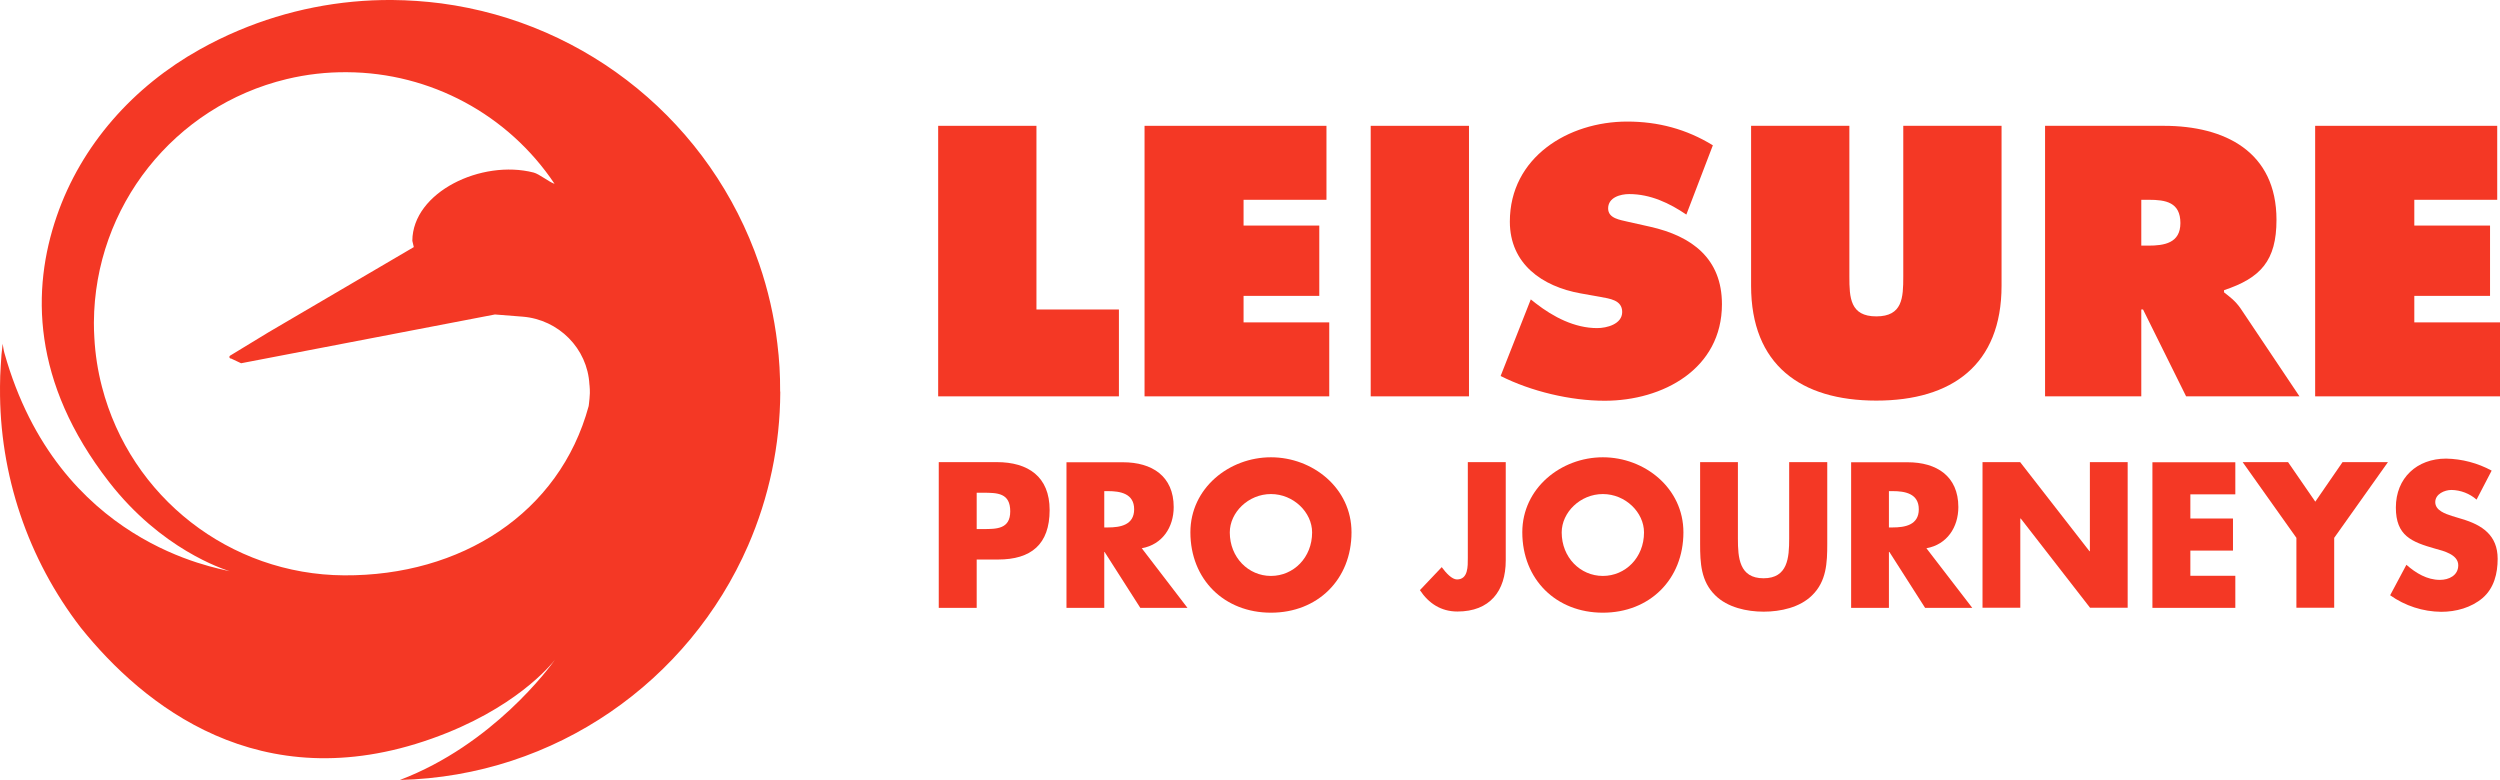
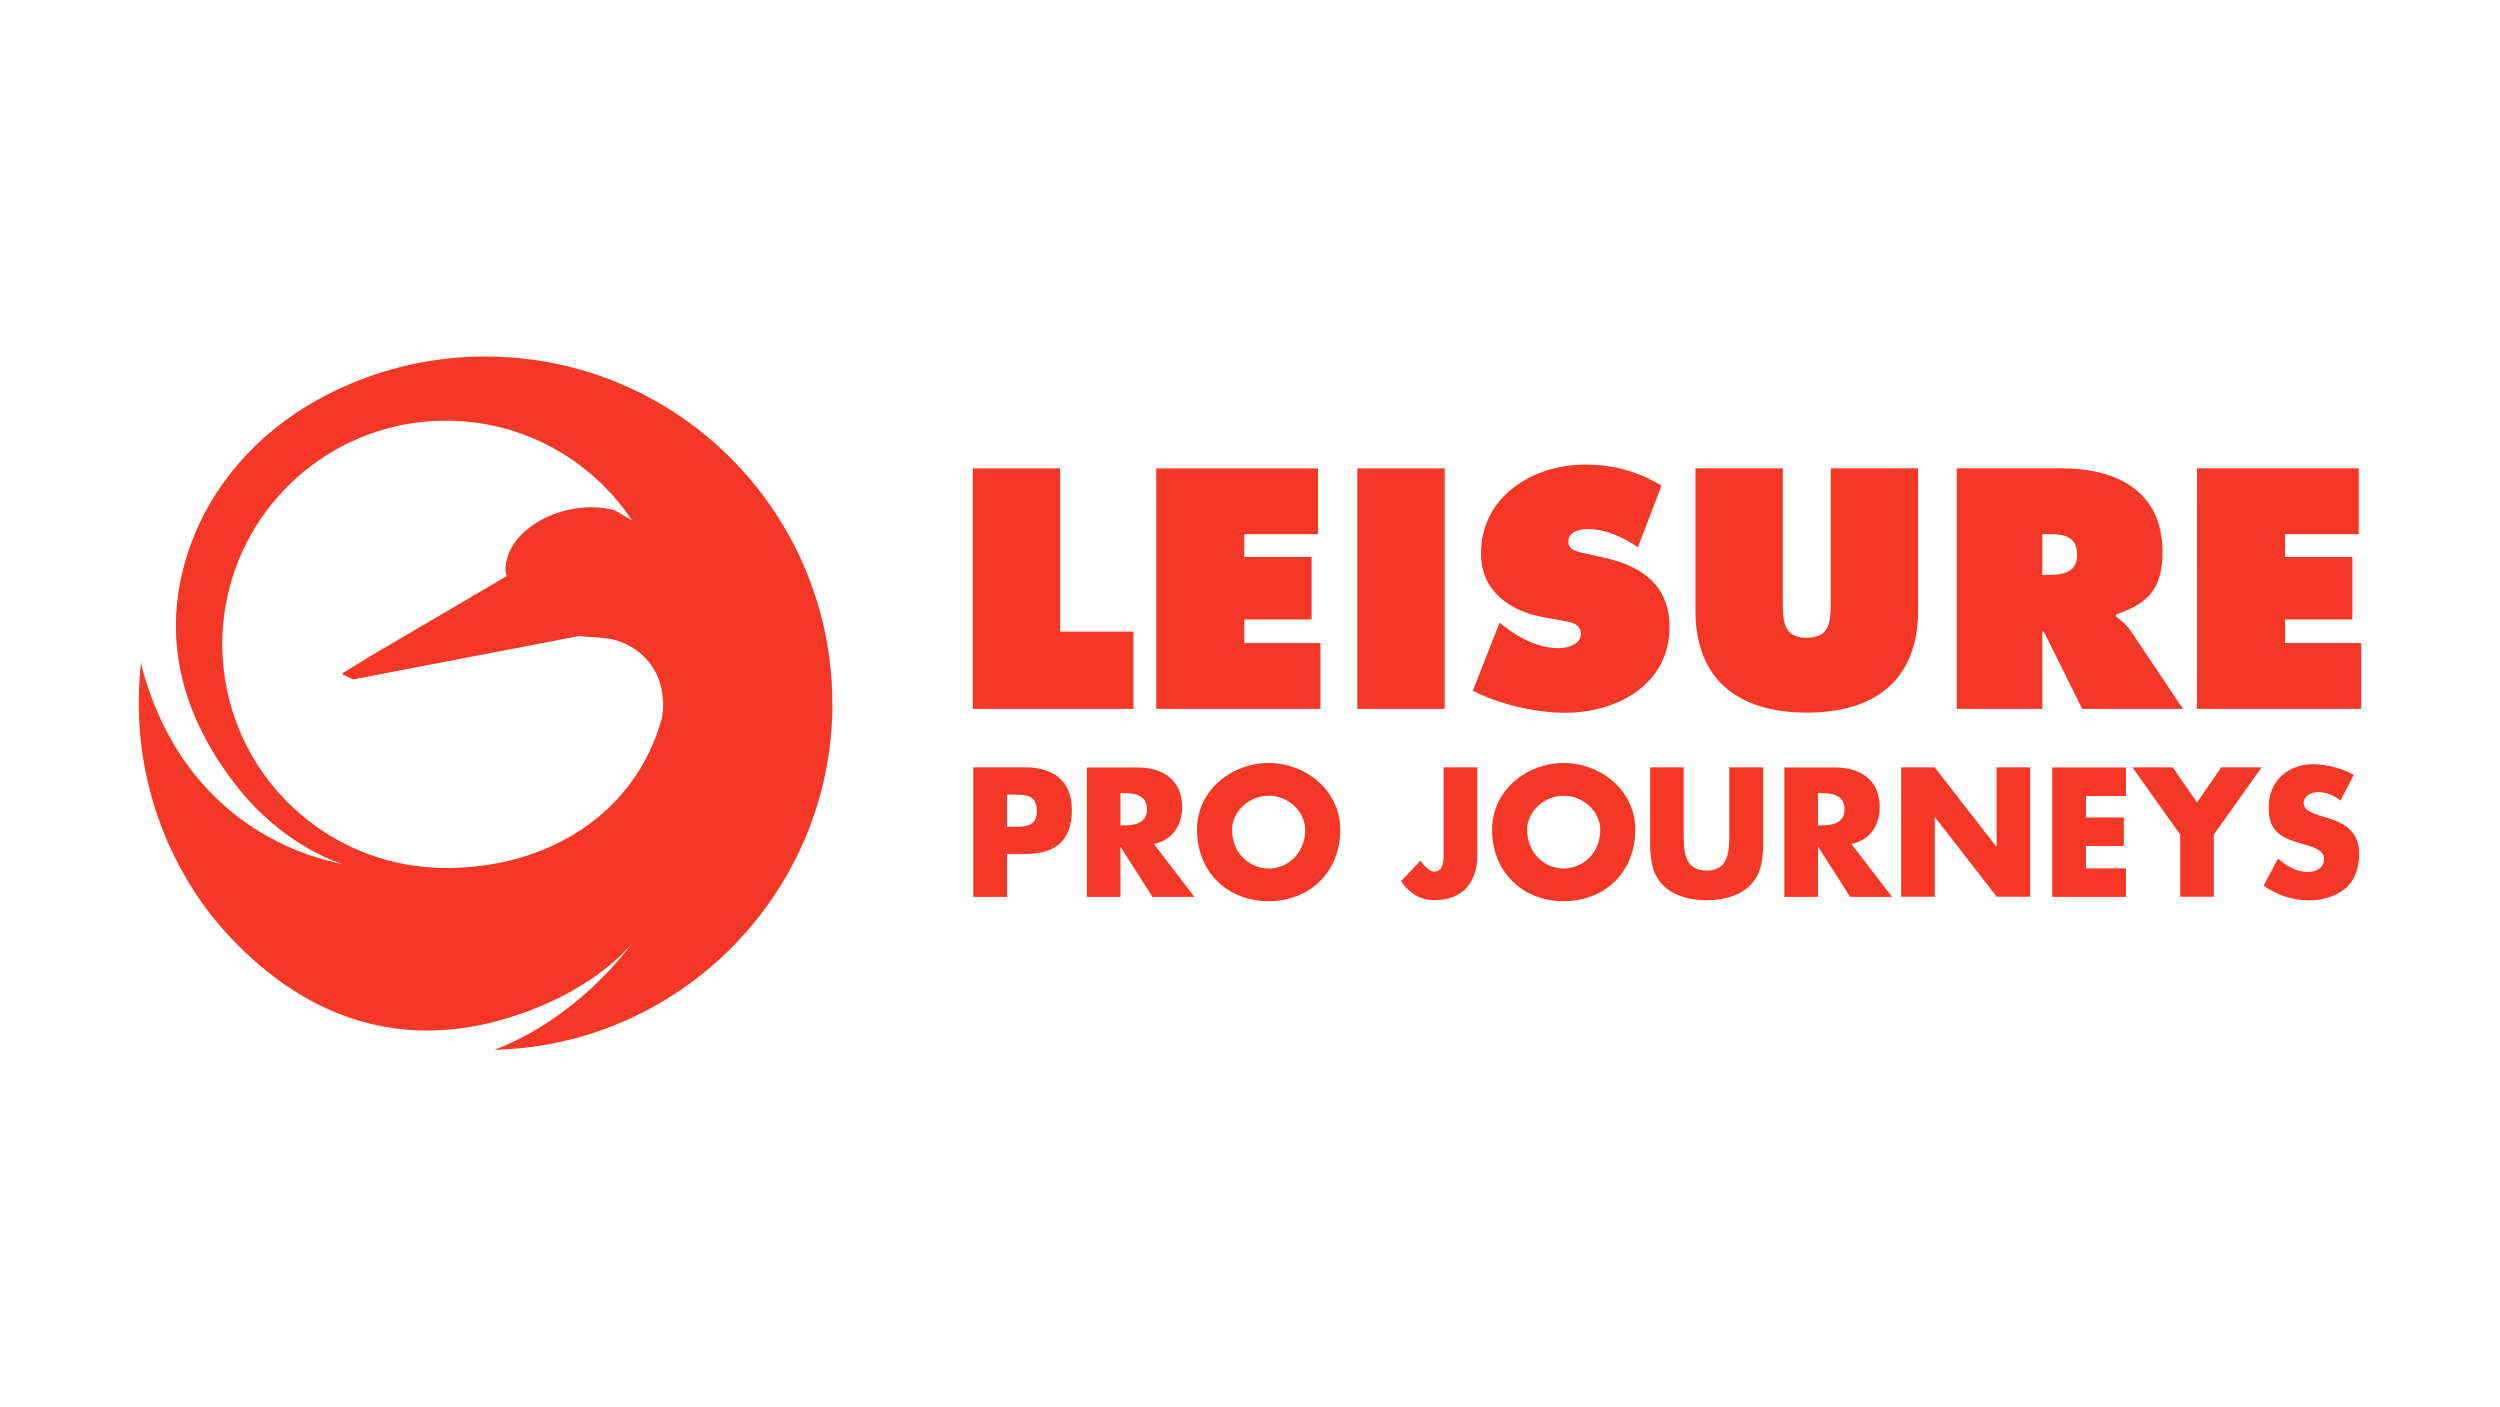
- <svg xmlns="http://www.w3.org/2000/svg" viewBox="0 0 1706.81 532.5">
-   <g fill="#f43825" transform="translate(-113.09 -269.9)">
-     <path d="m645.7 536.8a248.37 248.37 0 0 0 -1.9-32.4 259.65 259.65 0 0 0 -12.4-54.3 266.59 266.59 0 0 0 -217.1-177.9 280.87 280.87 0 0 0 -33.4-2.3 265.41 265.41 0 0 0 -104.9 20.8 261.56 261.56 0 0 0 -26.6 13c-45.1 25.2-80.8 65-97.6 113.9-17.1 49.7-17.3 113 35.7 181.3 35.7 46 77.7 59.4 82.4 61-8.2-2.4-117.1-18.4-153.8-149-.6-2.1-.8-4.2-1.2-6.3-.6 4.9-1.1 9.9-1.3 14.9-.3 4.7-.5 9.3-.5 14v1.1a264.87 264.87 0 0 0 55.2 163.9c42.5 52.9 122.1 117.4 239.5 75.7 56.8-20.1 81.3-50.2 84.2-53.9-3.6 5.1-42.4 58-105.9 82.1 106.4-2.6 197.4-67.6 237.7-160a264.83 264.83 0 0 0 22-104.7 2.48 2.48 0 0 1 -.1-.9zm-130.5 8.7-.2 1.6c-19.9 73.4-87.4 116.1-167 115.6a171.81 171.81 0 0 1 -165.3-128.7 168.21 168.21 0 0 1 -5.2-33.6c-.2-3.2-.3-6.4-.3-9.7v-.8a171.81 171.81 0 0 1 131.6-166 169.59 169.59 0 0 1 41.2-4.7 171.57 171.57 0 0 1 141.7 76.2c-3.6-1.1-10.4-6.7-14.3-7.7-35.5-9.1-82.6 13.3-82.8 46.6l1 4.3-99.1 58.1-26.3 16a1.09 1.09 0 0 0 .7 2l6.8 3.2 173.3-33.3 19 1.5c24.5 2 44.2 21.7 45.5 46.3a2.49 2.49 0 0 0 .1.8 43.49 43.49 0 0 1 .2 5.1q-.15 3.6-.6 7.2z" />
-     <path d="m753.6 355.8h67.1v125.4h56.3v59.3h-123.4z" />
-     <path d="m894.5 355.8h124.2v50.5h-56.6v17.6h51.7v48h-51.7v18.1h58.5v50.5h-126.1z" />
-     <path d="m1048.9 355.8h67.1v184.7h-67.1z" />
-     <path d="m1158.2 474.3 3.4 2.7c12 9.3 26.5 16.9 41.9 16.9 6.6 0 17.1-2.7 17.1-11s-8.8-9.1-14.9-10.3l-13.5-2.4c-26.2-4.7-48.3-20.1-48.3-49 0-43.9 39.9-68.3 80.1-68.3 21.1 0 40.4 5.1 58.5 16.2l-18.1 47.3c-11.5-7.8-24.5-14-39-14-5.9 0-14.4 2.2-14.4 9.8 0 6.9 8.3 7.8 13.5 9.1l15.2 3.4c28.4 6.4 49 21.6 49 52.9 0 44.1-40.2 65.9-80.1 65.9-23.3 0-50.2-6.4-71-16.9z" />
-     <path d="m1479.6 355.8v109.2c0 53.9-33.8 78.4-85.5 78.4s-85.5-24.5-85.5-78.4v-109.2h67.1v102.9c0 14.4.5 27.2 18.4 27.2s18.4-12.7 18.4-27.2v-102.9z" />
-     <path d="m1509.3 355.8h81.1c41.6 0 76.9 17.6 76.9 64.2 0 27.9-10.8 39.7-35.8 48v1.5c3.4 2.7 7.6 5.6 11.3 11l40.2 60h-77.4l-29.4-59.3h-1.2v59.3h-65.7zm65.7 81.8h4.7c11 0 22-1.7 22-15.4 0-14.2-10-15.9-21.6-15.9h-5.1z" />
-     <path d="m1693.8 355.8h124.2v50.5h-56.6v17.6h51.7v48h-51.7v18.1h58.5v50.5h-126.2v-184.7z" />
-     <path d="m754 585.4h39.6c21.4 0 36.1 9.9 36.1 32.7 0 23.5-12.7 33.8-35.2 33.8h-14.6v33h-25.9zm25.9 45.7h4.3c9.4 0 18.6 0 18.6-12.1 0-12.5-8.6-12.7-18.6-12.7h-4.3z" />
-     <path d="m923.8 684.9h-32.2l-24.4-38.2h-.2v38.2h-25.8v-99.4h38.6c19.7 0 34.6 9.4 34.6 30.6 0 13.7-7.7 25.6-21.8 28.1zm-56.8-54.9h2.5c8.4 0 17.9-1.6 17.9-12.4s-9.5-12.4-17.9-12.4h-2.5z" />
-     <path d="m1035.8 633.3c0 32.2-23.1 54.9-55 54.9s-55-22.7-55-54.9c0-30.1 26.4-51.2 55-51.2s55 21.1 55 51.2zm-83.1.1c0 17.1 12.7 29.7 28.1 29.7s28.1-12.5 28.1-29.7c0-13.7-12.7-26.2-28.1-26.2s-28.1 12.5-28.1 26.2z" />
-     <path d="m1141.1 585.4v67.1c0 21-10.9 34.9-33 34.9-11.1 0-19.6-5.5-25.6-14.6l14.9-15.7c2.9 4 7 8.4 10.4 8.4 7.7 0 7.4-9.1 7.4-14.6v-65.5z" />
-     <path d="m1262.4 633.3c0 32.2-23.1 54.9-55 54.9s-55-22.7-55-54.9c0-30.1 26.4-51.2 55-51.2s55 21.1 55 51.2zm-83.1.1c0 17.1 12.7 29.7 28.1 29.7s28.1-12.5 28.1-29.7c0-13.7-12.7-26.2-28.1-26.2s-28.1 12.5-28.1 26.2z" />
-     <path d="m1360.6 585.4v55.9c0 12.8-.5 25.5-10.4 35.1-8.3 8.2-21.4 11.1-33 11.1s-24.7-2.9-33-11.1c-9.9-9.6-10.4-22.3-10.4-35.1v-55.9h25.8v52.3c0 12.9.9 27 17.5 27s17.5-14.1 17.5-27v-52.3z" />
-     <path d="m1459.6 684.9h-32.2l-24.4-38.2h-.3v38.2h-25.8v-99.4h38.6c19.7 0 34.6 9.4 34.6 30.6 0 13.7-7.7 25.6-21.8 28.1zm-56.9-54.9h2.5c8.4 0 17.9-1.6 17.9-12.4s-9.5-12.4-17.9-12.4h-2.5z" />
-     <path d="m1466.5 585.4h25.8l47.3 60.8h.3v-60.8h25.8v99.4h-25.7l-47.3-60.9h-.3v60.9h-25.8v-99.4z" />
-     <path d="m1608.5 607.3v16.6h29.1v21.9h-29.1v17.2h30.7v21.9h-56.6v-99.4h56.6v21.9h-30.7z" />
-     <path d="m1644.2 585.4h31l18.6 27 18.6-27h31l-36.7 51.7v47.7h-25.8v-47.7z" />
-     <path d="m1803.9 611a26.8 26.8 0 0 0 -17.1-6.6c-4.8 0-11.1 2.8-11.1 8.3 0 5.8 7 8 11.5 9.5l6.6 2c13.9 4.1 24.5 11.1 24.5 27.2 0 9.9-2.4 20-10.3 26.8-7.8 6.6-18.2 9.4-28.2 9.4a61.26 61.26 0 0 1 -34.9-11.3l11.1-20.8c6.5 5.7 14.1 10.3 22.9 10.3 6.1 0 12.5-3 12.5-10 0-7.3-10.1-9.8-15.7-11.3-16.2-4.6-26.9-8.8-26.9-28.1 0-20.2 14.4-33.4 34.3-33.4a68 68 0 0 1 31.1 8.2z" />
+ <svg xmlns="http://www.w3.org/2000/svg" enable-background="new 0 0 1920 1080" viewBox="0 0 1920 1080">
+   <g fill="#f43825">
+     <path d="m639.2 540.7c.1-11-.6-21.7-1.9-32.4-2.2-18.7-6.4-36.9-12.4-54.3-9.1-26.8-22.4-51.6-39.1-73.8-41.9-55.8-105.3-94.6-178-104.1-10.9-1.4-22-2.2-33.4-2.3-37.2-.2-72.7 7.2-104.9 20.8-9.1 3.8-18 8.2-26.6 13-45.1 25.2-80.8 65-97.6 113.9-17.1 49.7-17.3 113 35.7 181.3 35.7 46 77.7 59.4 82.4 61-8.2-2.4-117.1-18.4-153.8-149-.6-2.1-.8-4.2-1.2-6.3-.6 4.9-1.1 9.9-1.3 14.9-.3 4.7-.5 9.3-.5 14v1.1c-.4 61.7 20.3 118.6 55.2 163.9 42.5 52.9 122.1 117.4 239.5 75.7 56.8-20.1 81.3-50.2 84.2-53.9-3.6 5.1-42.4 58-105.9 82.1 106.4-2.6 197.4-67.6 237.7-160 14-32.1 21.8-67.5 22-104.7-.1-.2-.1-.6-.1-.9zm-130.5 8.7-.2 1.6c-19.9 73.4-87.4 116.1-167 115.6s-146.3-55-165.3-128.7c-2.8-10.8-4.6-22-5.2-33.6-.2-3.2-.3-6.4-.3-9.7 0-.2 0-.5 0-.8.5-80.7 56.5-148 131.6-166 13.2-3.2 27-4.8 41.2-4.7 59.1.3 111.1 30.6 141.7 76.2-3.6-1.1-10.4-6.7-14.3-7.7-35.5-9.1-82.6 13.3-82.8 46.6l1 4.3-99.1 58.1-26.3 16c-1 .6-.4 2.2.7 2l6.8 3.2 173.3-33.3 19 1.5c24.5 2 44.2 21.7 45.5 46.3 0 .2 0 .5.1.8.2 1.7.2 3.4.2 5.1-.1 2.4-.3 4.8-.6 7.2z" />
+     <path d="m747.1 359.7h67.1v125.4h56.3v59.3h-123.4z" />
+     <path d="m888 359.7h124.2v50.5h-56.6v17.6h51.7v48h-51.7v18.1h58.5v50.5h-126.1z" />
+     <path d="m1042.4 359.7h67.1v184.7h-67.1z" />
+     <path d="m1151.7 478.2 3.4 2.7c12 9.3 26.5 16.9 41.9 16.9 6.6 0 17.1-2.7 17.1-11s-8.8-9.1-14.9-10.3l-13.5-2.4c-26.2-4.7-48.3-20.1-48.3-49 0-43.9 39.9-68.3 80.1-68.3 21.1 0 40.4 5.1 58.5 16.2l-18.1 47.3c-11.5-7.8-24.5-14-39-14-5.9 0-14.4 2.2-14.4 9.8 0 6.9 8.3 7.8 13.5 9.1l15.2 3.4c28.4 6.4 49 21.6 49 52.9 0 44.1-40.2 65.9-80.1 65.9-23.3 0-50.2-6.4-71-16.9z" />
+     <path d="m1473.1 359.7v109.2c0 53.9-33.8 78.4-85.5 78.4s-85.5-24.5-85.5-78.4v-109.2h67.1v102.9c0 14.4.5 27.2 18.4 27.2s18.4-12.7 18.4-27.2v-102.9z" />
+     <path d="m1502.8 359.7h81.1c41.6 0 76.9 17.6 76.9 64.2 0 27.9-10.8 39.7-35.8 48v1.5c3.4 2.7 7.6 5.6 11.3 11l40.2 60h-77.4l-29.4-59.3h-1.2v59.3h-65.7zm65.7 81.8h4.7c11 0 22-1.7 22-15.4 0-14.2-10-15.9-21.6-15.9h-5.1z" />
+     <path d="m1687.3 359.7h124.2v50.5h-56.6v17.6h51.7v48h-51.7v18.1h58.5v50.5h-126.2z" />
+     <path d="m747.5 589.3h39.6c21.4 0 36.1 9.9 36.1 32.7 0 23.5-12.7 33.8-35.2 33.8h-14.6v33h-25.9zm25.9 45.7h4.3c9.4 0 18.6 0 18.6-12.1 0-12.5-8.6-12.7-18.6-12.7h-4.3z" />
+     <path d="m917.3 688.8h-32.2l-24.4-38.2h-.2v38.2h-25.8v-99.4h38.6c19.7 0 34.6 9.4 34.6 30.6 0 13.7-7.7 25.6-21.8 28.1zm-56.8-54.9h2.5c8.4 0 17.9-1.6 17.9-12.4s-9.5-12.4-17.9-12.4h-2.5z" />
+     <path d="m1029.3 637.2c0 32.2-23.1 54.9-55 54.9s-55-22.7-55-54.9c0-30.1 26.4-51.2 55-51.2s55 21.1 55 51.2zm-83.1.1c0 17.1 12.7 29.7 28.1 29.7s28.1-12.5 28.1-29.7c0-13.7-12.7-26.2-28.1-26.2s-28.1 12.5-28.1 26.2z" />
+     <path d="m1134.6 589.3v67.1c0 21-10.9 34.9-33 34.9-11.1 0-19.6-5.5-25.6-14.6l14.9-15.7c2.9 4 7 8.4 10.4 8.4 7.7 0 7.4-9.1 7.4-14.6v-65.5z" />
+     <path d="m1255.9 637.2c0 32.2-23.1 54.9-55 54.9s-55-22.7-55-54.9c0-30.1 26.4-51.2 55-51.2s55 21.1 55 51.2zm-83.1.1c0 17.1 12.7 29.7 28.1 29.7s28.1-12.5 28.1-29.7c0-13.7-12.7-26.2-28.1-26.2s-28.1 12.5-28.1 26.2z" />
+     <path d="m1354.1 589.3v55.9c0 12.8-.5 25.5-10.4 35.1-8.3 8.2-21.4 11.1-33 11.1s-24.7-2.9-33-11.1c-9.9-9.6-10.4-22.3-10.4-35.1v-55.9h25.8v52.3c0 12.9.9 27 17.5 27s17.5-14.1 17.5-27v-52.3z" />
+     <path d="m1453.1 688.8h-32.2l-24.4-38.2h-.3v38.2h-25.8v-99.4h38.6c19.7 0 34.6 9.4 34.6 30.6 0 13.7-7.7 25.6-21.8 28.1zm-56.9-54.9h2.5c8.4 0 17.9-1.6 17.9-12.4s-9.5-12.4-17.9-12.4h-2.5z" />
+     <path d="m1460 589.3h25.8l47.3 60.8h.3v-60.8h25.8v99.4h-25.7l-47.3-60.9h-.3v60.9h-25.8v-99.4z" />
+     <path d="m1602 611.2v16.6h29.1v21.9h-29.1v17.2h30.7v21.9h-56.6v-99.4h56.6v21.9h-30.7z" />
+     <path d="m1637.7 589.3h31l18.6 27 18.6-27h31l-36.7 51.7v47.7h-25.8v-47.7z" />
+     <path d="m1797.4 614.9c-4.7-4-10.8-6.6-17.1-6.6-4.8 0-11.1 2.8-11.1 8.3 0 5.8 7 8 11.5 9.5l6.6 2c13.9 4.1 24.5 11.1 24.5 27.2 0 9.9-2.4 20-10.3 26.8-7.8 6.6-18.2 9.4-28.2 9.4-12.5 0-24.8-4.2-34.9-11.3l11.1-20.8c6.5 5.7 14.1 10.3 22.9 10.3 6.1 0 12.5-3 12.5-10 0-7.3-10.1-9.8-15.7-11.3-16.2-4.6-26.9-8.8-26.9-28.1 0-20.2 14.4-33.4 34.3-33.4 10 0 22.3 3.2 31.1 8.2z" />
  </g>
</svg>
